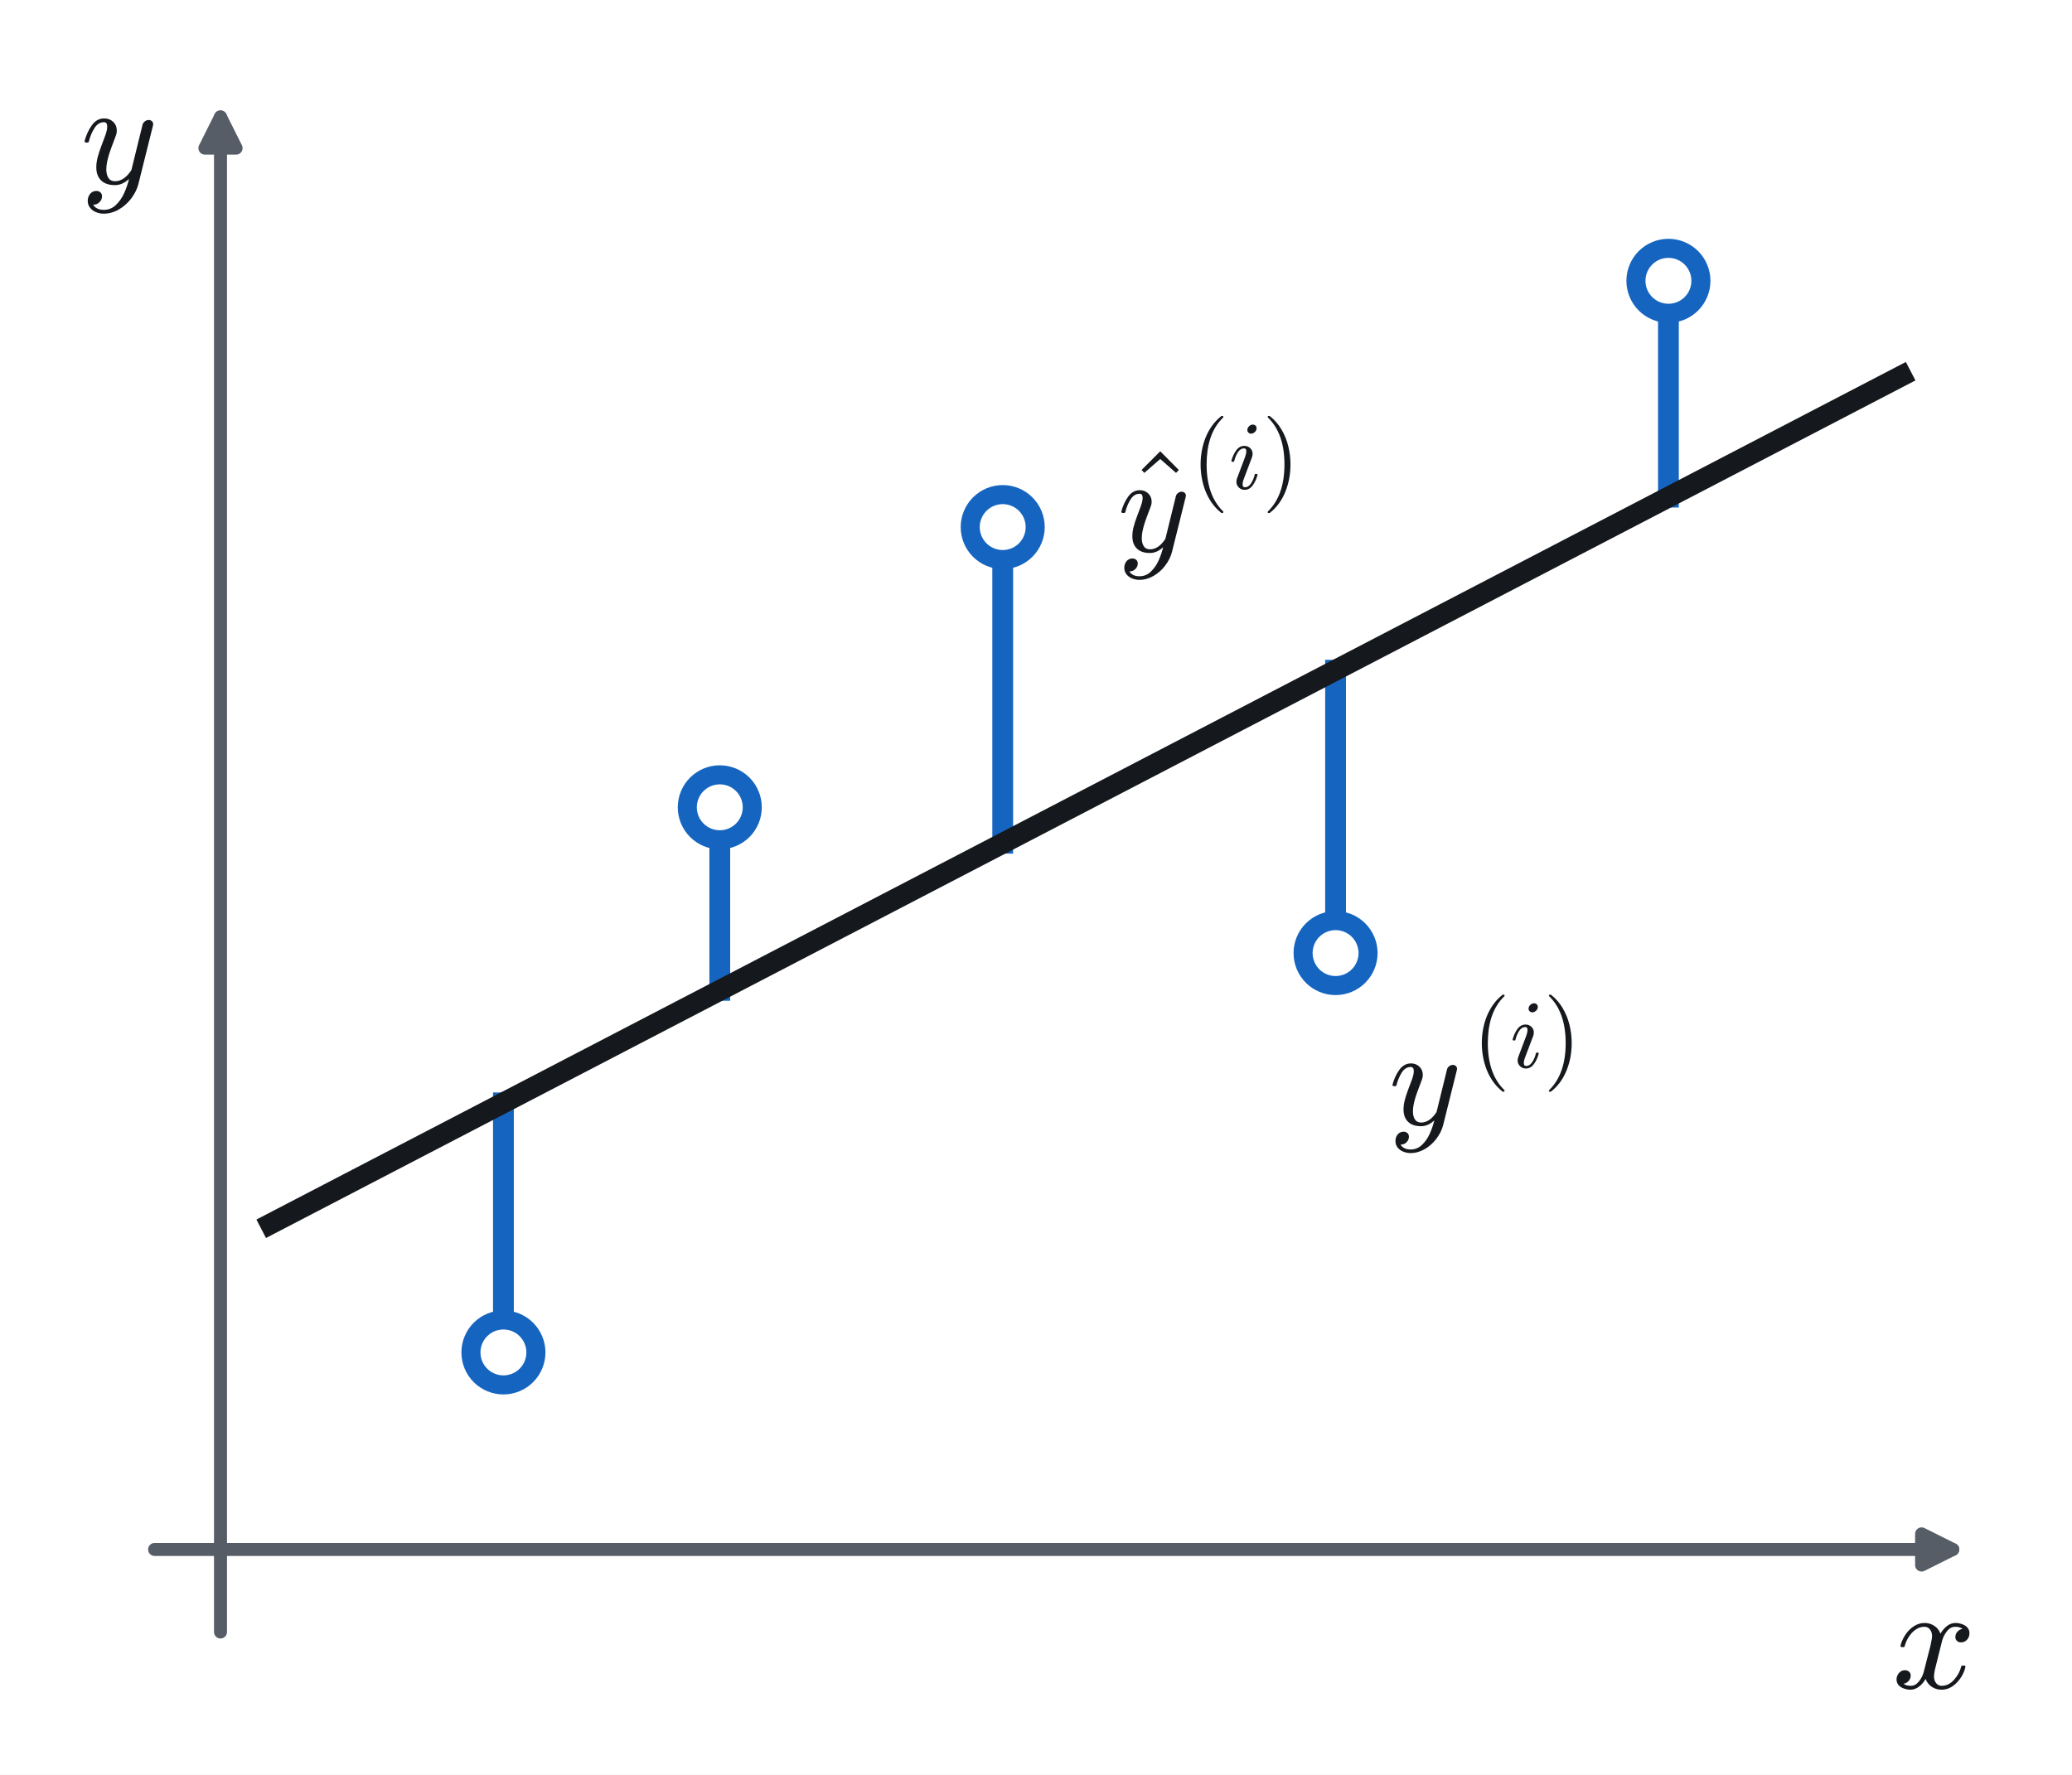
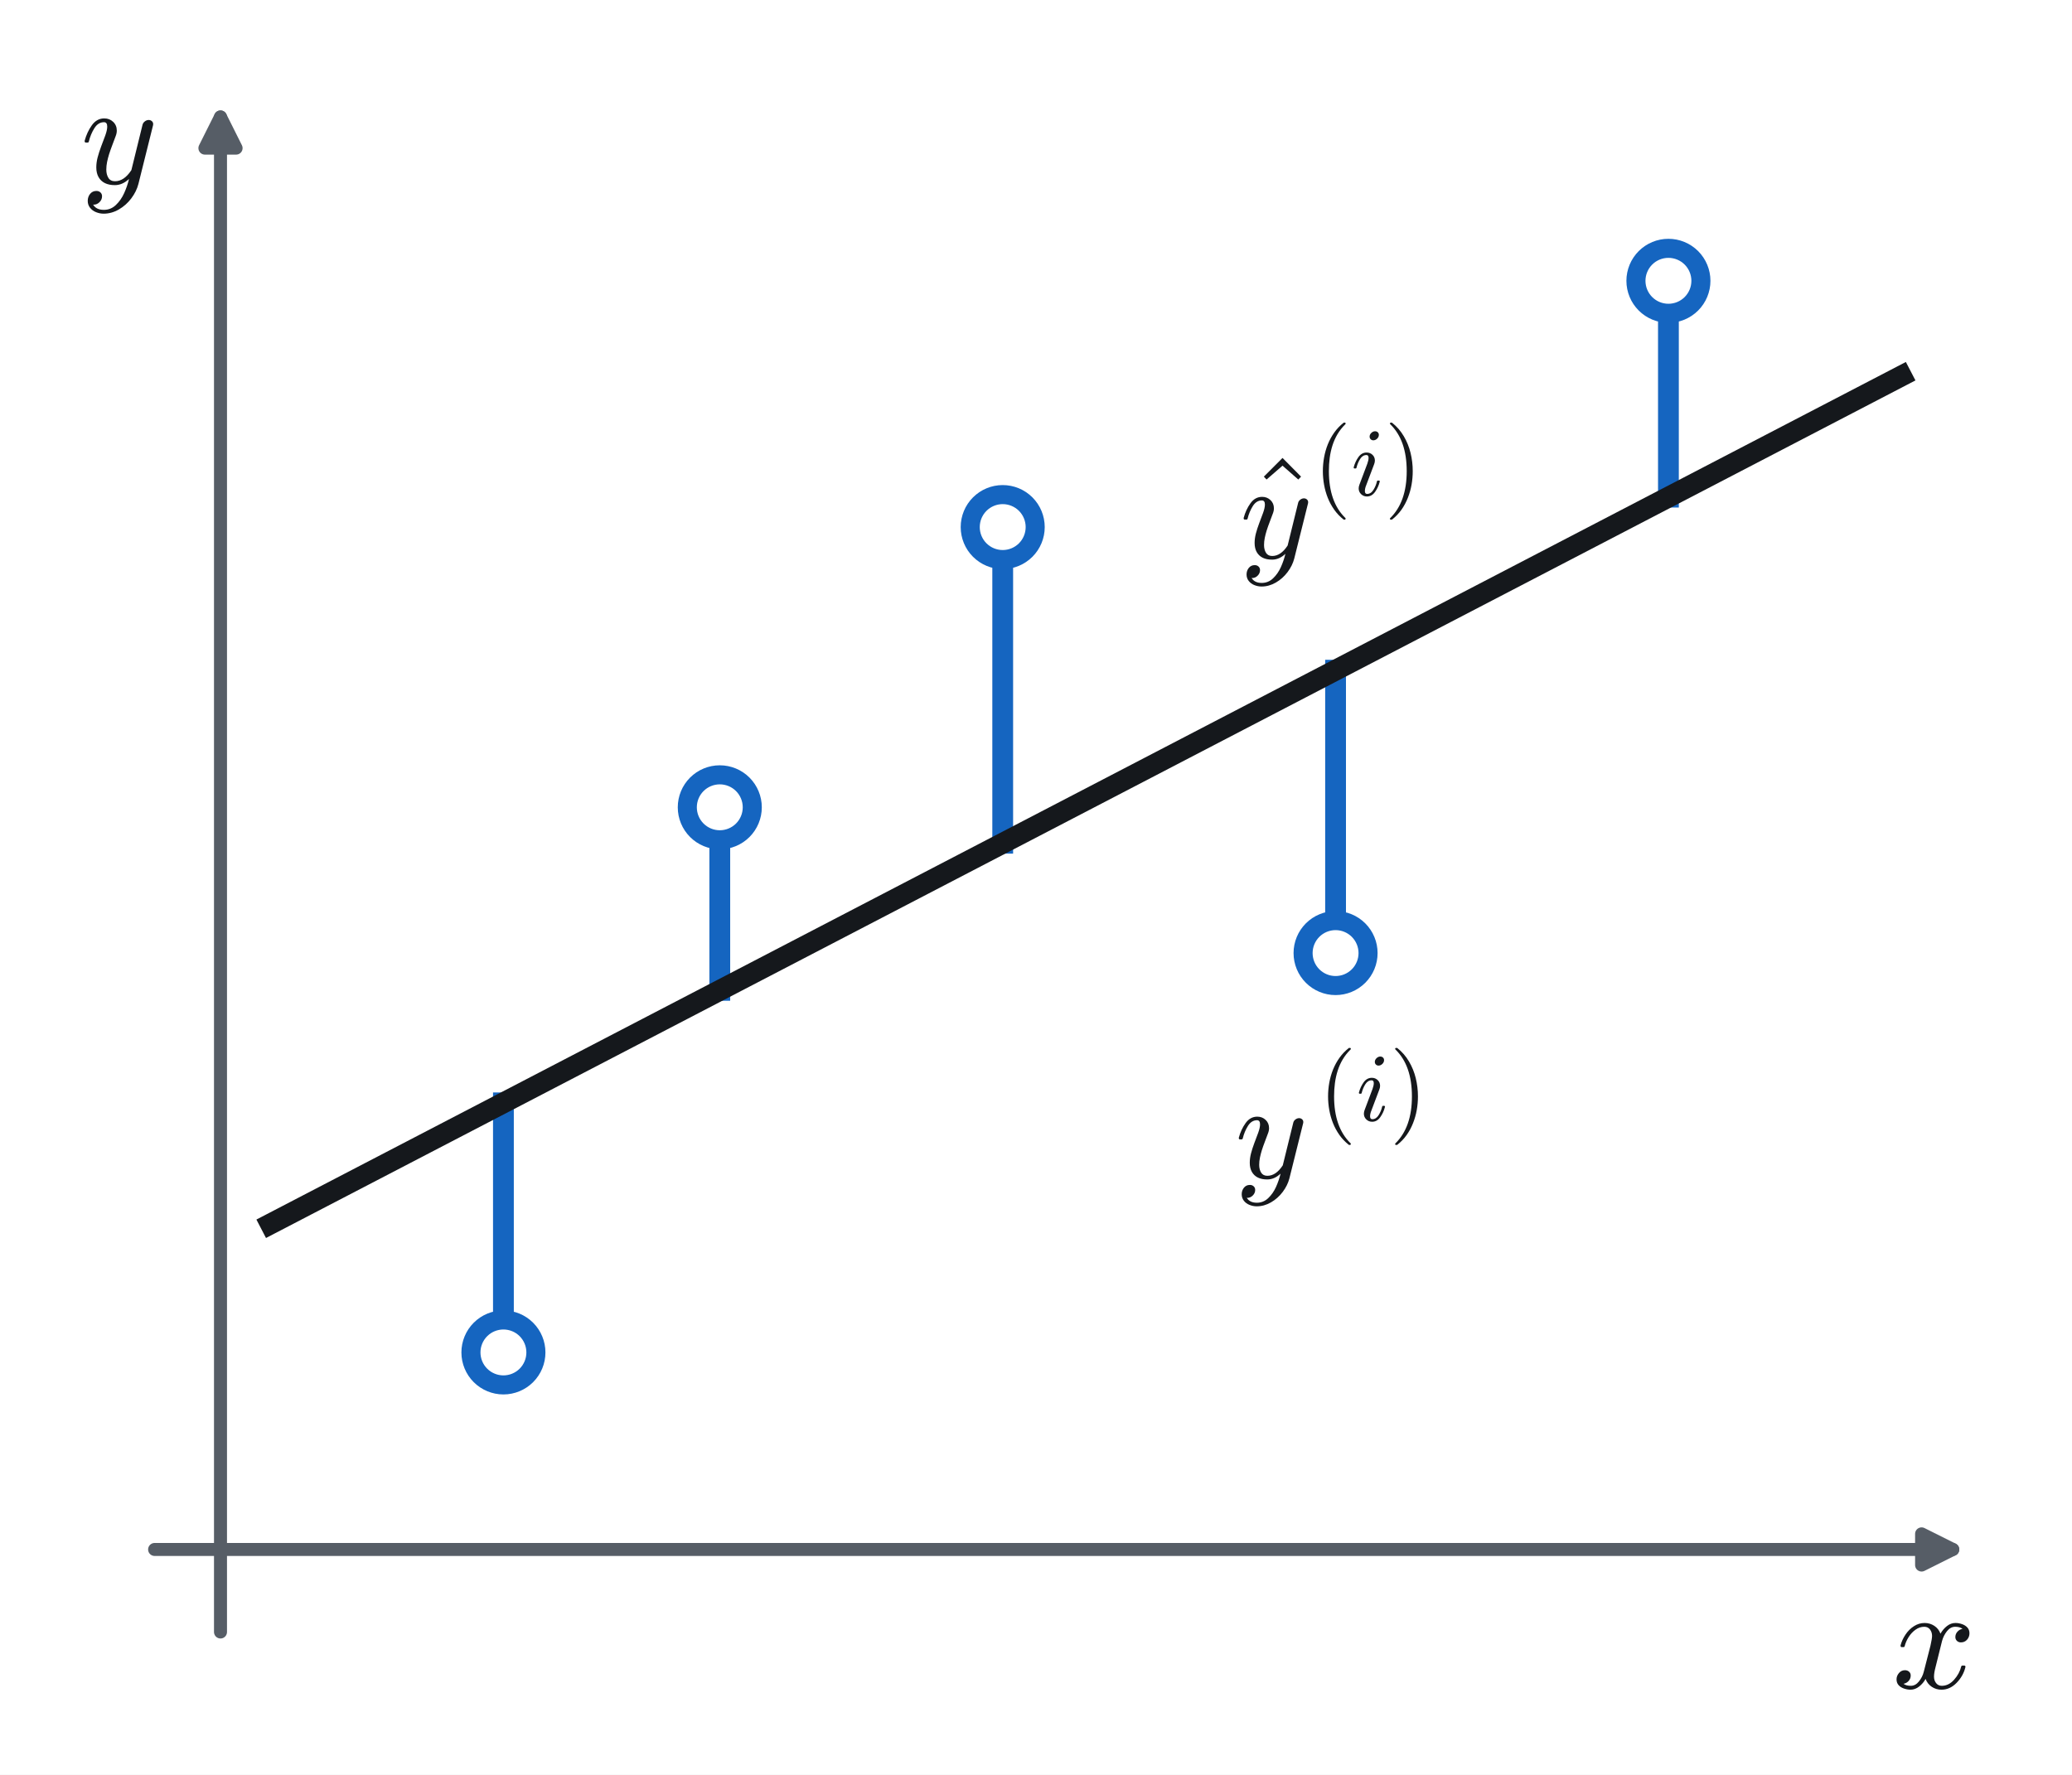
<svg xmlns="http://www.w3.org/2000/svg" xmlns:xlink="http://www.w3.org/1999/xlink" width="239.183pt" height="204.892pt" viewBox="0 0 239.183 204.892" version="1.1">
  <defs>
    <style type="text/css">*{stroke-linejoin: round; stroke-linecap: butt}</style>
  </defs>
  <g id="figure_1">
    <g id="patch_1">
      <path d="M -0 204.892  L 239.183 204.892  L 239.183 0  L -0 0  z " style="fill: #ffffff" />
    </g>
    <g id="axes_1">
      <g id="line2d_1">
        <path d="M 58.113 127.327  L 58.113 156.145  " clip-path="url(#pde4ed0e674)" style="fill: none; stroke: #1565c0; stroke-width: 2.4; stroke-linecap: square" />
      </g>
      <g id="line2d_2">
        <path d="M 83.089 114.34  L 83.089 93.207  " clip-path="url(#pde4ed0e674)" style="fill: none; stroke: #1565c0; stroke-width: 2.4; stroke-linecap: square" />
      </g>
      <g id="line2d_3">
        <path d="M 115.749 97.357  L 115.749 60.854  " clip-path="url(#pde4ed0e674)" style="fill: none; stroke: #1565c0; stroke-width: 2.4; stroke-linecap: square" />
      </g>
      <g id="line2d_4">
        <path d="M 154.173 77.376  L 154.173 110.037  " clip-path="url(#pde4ed0e674)" style="fill: none; stroke: #1565c0; stroke-width: 2.4; stroke-linecap: square" />
      </g>
      <g id="line2d_5">
        <path d="M 192.596 57.396  L 192.596 32.421  " clip-path="url(#pde4ed0e674)" style="fill: none; stroke: #1565c0; stroke-width: 2.4; stroke-linecap: square" />
      </g>
      <g id="patch_2">
        <path d="M 17.848 178.892  Q 122.473 178.892 225.42 178.892  " style="fill: none; stroke: #565d66; stroke-width: 1.5; stroke-linecap: round" />
        <path d="M 221.82 177.092  L 225.42 178.892  L 221.82 180.692  z " style="fill: #565d66; stroke: #565d66; stroke-width: 1.5; stroke-linecap: round" />
      </g>
      <g id="patch_3">
        <path d="M 25.453 188.421  Q 25.453 100.123 25.453 13.502  " style="fill: none; stroke: #565d66; stroke-width: 1.5; stroke-linecap: round" />
        <path d="M 23.653 17.102  L 25.453 13.502  L 27.253 17.102  z " style="fill: #565d66; stroke: #565d66; stroke-width: 1.5; stroke-linecap: round" />
      </g>
      <g id="line2d_6">
        <path d="M 31.217 141.314  L 219.493 43.41  " clip-path="url(#pde4ed0e674)" style="fill: none; stroke: #15181c; stroke-width: 2.4; stroke-linecap: square" />
      </g>
      <g id="text_1">
-         <g style="fill: #15181c" transform="translate(129.0188 63.70718) scale(0.16 -0.16)">
+         <g style="fill: #15181c" transform="translate(143.1327 64.47566) scale(0.16 -0.16)">
          <defs>
            <path id="Cmr10-7c" d="M 863 3444  L 738 3578  L 1600 4441  L 2456 3578  L 2328 3444  L 1600 4084  L 863 3444  z " transform="scale(0.015625)" />
            <path id="Cmmi10-72" d="M 538 -916  Q 672 -1147 1006 -1147  Q 1309 -1147 1531 -934  Q 1753 -722 1889 -420  Q 2025 -119 2100 197  Q 1816 -72 1484 -72  Q 1231 -72 1053 15  Q 875 103 776 276  Q 678 450 678 697  Q 678 906 734 1126  Q 791 1347 892 1617  Q 994 1888 1069 2088  Q 1153 2322 1153 2472  Q 1153 2663 1013 2663  Q 759 2663 595 2402  Q 431 2141 353 1819  Q 341 1778 300 1778  L 225 1778  Q 172 1778 172 1838  L 172 1856  Q 275 2238 487 2533  Q 700 2828 1025 2828  Q 1253 2828 1411 2678  Q 1569 2528 1569 2297  Q 1569 2178 1516 2047  Q 1488 1969 1388 1706  Q 1288 1444 1234 1272  Q 1181 1100 1147 934  Q 1113 769 1113 603  Q 1113 391 1203 244  Q 1294 97 1491 97  Q 1888 97 2203 581  L 2688 2553  Q 2709 2638 2787 2698  Q 2866 2759 2956 2759  Q 3034 2759 3092 2709  Q 3150 2659 3150 2578  Q 3150 2541 3144 2528  L 2509 -19  Q 2425 -347 2200 -647  Q 1975 -947 1658 -1130  Q 1341 -1313 997 -1313  Q 831 -1313 668 -1248  Q 506 -1184 406 -1056  Q 306 -928 306 -756  Q 306 -581 409 -453  Q 513 -325 684 -325  Q 788 -325 858 -389  Q 928 -453 928 -556  Q 928 -703 818 -812  Q 709 -922 563 -922  Q 556 -919 550 -917  Q 544 -916 538 -916  z " transform="scale(0.015625)" />
            <path id="Cmr10-77" d="M 1984 -1588  Q 1628 -1306 1370 -942  Q 1113 -578 948 -165  Q 784 247 703 697  Q 622 1147 622 1600  Q 622 2059 703 2509  Q 784 2959 951 3375  Q 1119 3791 1378 4153  Q 1638 4516 1984 4788  Q 1984 4800 2016 4800  L 2075 4800  Q 2094 4800 2109 4783  Q 2125 4766 2125 4744  Q 2125 4716 2113 4703  Q 1800 4397 1592 4047  Q 1384 3697 1257 3301  Q 1131 2906 1075 2482  Q 1019 2059 1019 1600  Q 1019 -434 2106 -1491  Q 2125 -1509 2125 -1544  Q 2125 -1559 2108 -1579  Q 2091 -1600 2075 -1600  L 2016 -1600  Q 1984 -1600 1984 -1588  z " transform="scale(0.015625)" />
            <path id="Cmmi10-37" d="M 500 459  Q 500 578 550 709  L 1069 2088  Q 1153 2322 1153 2472  Q 1153 2663 1013 2663  Q 759 2663 595 2402  Q 431 2141 353 1819  Q 341 1778 300 1778  L 225 1778  Q 172 1778 172 1838  L 172 1856  Q 275 2238 487 2533  Q 700 2828 1025 2828  Q 1253 2828 1411 2678  Q 1569 2528 1569 2297  Q 1569 2178 1516 2047  L 997 672  Q 909 459 909 288  Q 909 97 1056 97  Q 1306 97 1473 364  Q 1641 631 1709 941  Q 1722 978 1759 978  L 1838 978  Q 1863 978 1878 961  Q 1894 944 1894 922  Q 1894 916 1888 903  Q 1800 541 1583 234  Q 1366 -72 1044 -72  Q 819 -72 659 83  Q 500 238 500 459  z M 1222 3878  Q 1222 4013 1334 4122  Q 1447 4231 1581 4231  Q 1691 4231 1761 4164  Q 1831 4097 1831 3994  Q 1831 3850 1717 3742  Q 1603 3634 1466 3634  Q 1363 3634 1292 3704  Q 1222 3775 1222 3878  z " transform="scale(0.015625)" />
            <path id="Cmr10-44" d="M 416 -1600  Q 359 -1600 359 -1544  Q 359 -1516 372 -1503  Q 1466 -434 1466 1600  Q 1466 3634 384 4691  Q 359 4706 359 4744  Q 359 4766 376 4783  Q 394 4800 416 4800  L 475 4800  Q 494 4800 506 4788  Q 966 4425 1272 3906  Q 1578 3388 1720 2800  Q 1863 2213 1863 1600  Q 1863 1147 1786 708  Q 1709 269 1542 -157  Q 1375 -584 1119 -945  Q 863 -1306 506 -1588  Q 494 -1600 475 -1600  L 416 -1600  z " transform="scale(0.015625)" />
          </defs>
          <use xlink:href="#Cmr10-7c" transform="translate(5.724609 3.136963)" />
          <use xlink:href="#Cmmi10-72" transform="translate(0 0.261963)" />
          <use xlink:href="#Cmr10-77" transform="translate(53.02773 45.5) scale(0.7)" />
          <use xlink:href="#Cmmi10-37" transform="translate(80.20058 45.5) scale(0.7)" />
          <use xlink:href="#Cmr10-44" transform="translate(104.2973 45.5) scale(0.7)" />
        </g>
      </g>
      <g id="text_2">
-         <g style="fill: #15181c" transform="translate(160.3205 129.879) scale(0.16 -0.16)">
+         <g style="fill: #15181c" transform="translate(142.5727 136.0268) scale(0.16 -0.16)">
          <use xlink:href="#Cmmi10-72" transform="translate(0 0.210766)" />
          <use xlink:href="#Cmr10-77" transform="translate(60.28362 41.5) scale(0.7)" />
          <use xlink:href="#Cmmi10-37" transform="translate(87.45647 41.5) scale(0.7)" />
          <use xlink:href="#Cmr10-44" transform="translate(111.5532 41.5) scale(0.7)" />
        </g>
      </g>
      <g id="text_3">
        <g style="fill: #15181c" transform="translate(218.4054 195.03) scale(0.17 -0.17)">
          <defs>
            <path id="Cmmi10-3f" d="M 500 184  Q 613 97 819 97  Q 1019 97 1172 289  Q 1325 481 1381 709  L 1672 1844  Q 1741 2153 1741 2266  Q 1741 2425 1652 2544  Q 1563 2663 1403 2663  Q 1200 2663 1022 2536  Q 844 2409 722 2214  Q 600 2019 550 1819  Q 538 1778 500 1778  L 422 1778  Q 372 1778 372 1838  L 372 1856  Q 434 2094 584 2320  Q 734 2547 951 2687  Q 1169 2828 1416 2828  Q 1650 2828 1839 2703  Q 2028 2578 2106 2363  Q 2216 2559 2386 2693  Q 2556 2828 2759 2828  Q 2897 2828 3040 2779  Q 3184 2731 3275 2631  Q 3366 2531 3366 2381  Q 3366 2219 3261 2101  Q 3156 1984 2994 1984  Q 2891 1984 2822 2050  Q 2753 2116 2753 2216  Q 2753 2350 2845 2451  Q 2938 2553 3066 2572  Q 2950 2663 2747 2663  Q 2541 2663 2389 2472  Q 2238 2281 2175 2047  L 1894 916  Q 1825 659 1825 494  Q 1825 331 1917 214  Q 2009 97 2163 97  Q 2463 97 2698 361  Q 2934 625 3009 941  Q 3022 978 3059 978  L 3138 978  Q 3163 978 3178 961  Q 3194 944 3194 922  Q 3194 916 3188 903  Q 3097 522 2806 225  Q 2516 -72 2150 -72  Q 1916 -72 1727 54  Q 1538 181 1459 397  Q 1359 209 1182 68  Q 1006 -72 806 -72  Q 669 -72 523 -23  Q 378 25 287 125  Q 197 225 197 378  Q 197 528 301 651  Q 406 775 563 775  Q 669 775 741 711  Q 813 647 813 544  Q 813 409 723 309  Q 634 209 500 184  z " transform="scale(0.015625)" />
          </defs>
          <use xlink:href="#Cmmi10-3f" transform="translate(0 0.8125)" />
        </g>
      </g>
      <g id="text_4">
        <g style="fill: #15181c" transform="translate(9.315089 21.32) scale(0.17 -0.17)">
          <use xlink:href="#Cmmi10-72" transform="translate(0 0.8125)" />
        </g>
      </g>
      <g id="line2d_7">
        <defs>
          <path id="mee6131e8d6" d="M 0 3.75  C 0.995 3.75 1.948 3.355 2.652 2.652  C 3.355 1.948 3.75 0.995 3.75 0  C 3.75 -0.995 3.355 -1.948 2.652 -2.652  C 1.948 -3.355 0.995 -3.75 0 -3.75  C -0.995 -3.75 -1.948 -3.355 -2.652 -2.652  C -3.355 -1.948 -3.75 -0.995 -3.75 0  C -3.75 0.995 -3.355 1.948 -2.652 2.652  C -1.948 3.355 -0.995 3.75 0 3.75  z " style="stroke: #1565c0; stroke-width: 2.2" />
        </defs>
        <g clip-path="url(#pde4ed0e674)">
          <use xlink:href="#mee6131e8d6" x="58.113" y="156.145" style="fill: #ffffff; stroke: #1565c0; stroke-width: 2.2" />
          <use xlink:href="#mee6131e8d6" x="83.089" y="93.207" style="fill: #ffffff; stroke: #1565c0; stroke-width: 2.2" />
          <use xlink:href="#mee6131e8d6" x="115.749" y="60.854" style="fill: #ffffff; stroke: #1565c0; stroke-width: 2.2" />
          <use xlink:href="#mee6131e8d6" x="154.173" y="110.037" style="fill: #ffffff; stroke: #1565c0; stroke-width: 2.2" />
          <use xlink:href="#mee6131e8d6" x="192.596" y="32.421" style="fill: #ffffff; stroke: #1565c0; stroke-width: 2.2" />
        </g>
      </g>
    </g>
  </g>
  <defs>
    <clipPath id="pde4ed0e674">
      <rect x="4.32" y="5.985" width="230.543" height="194.04" />
    </clipPath>
  </defs>
</svg>
